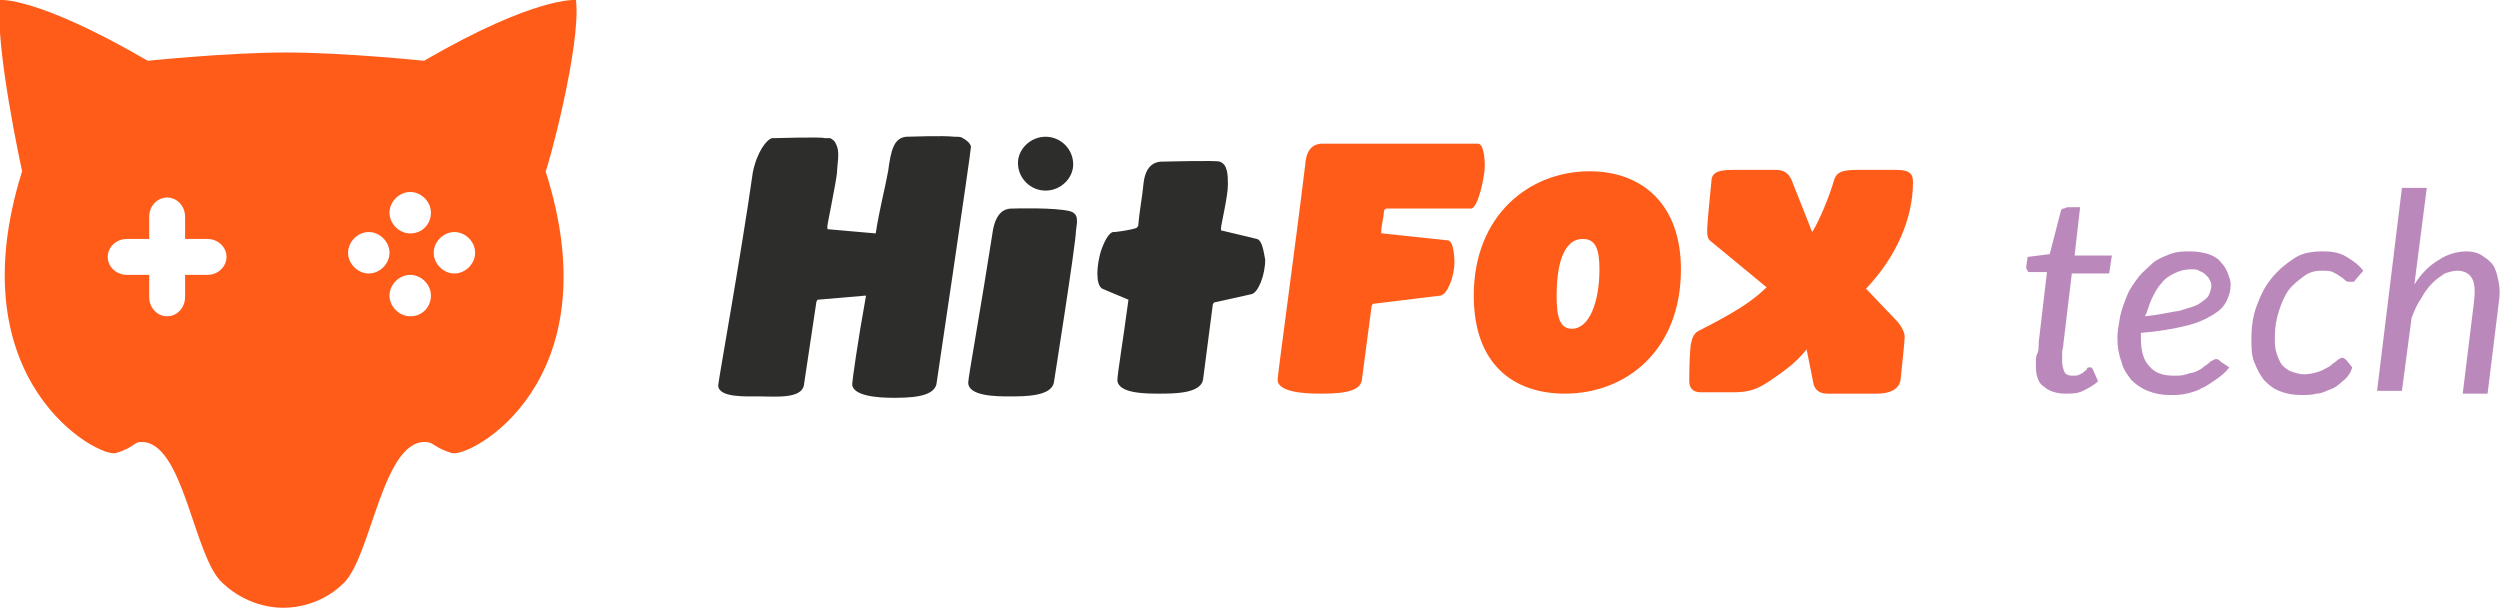
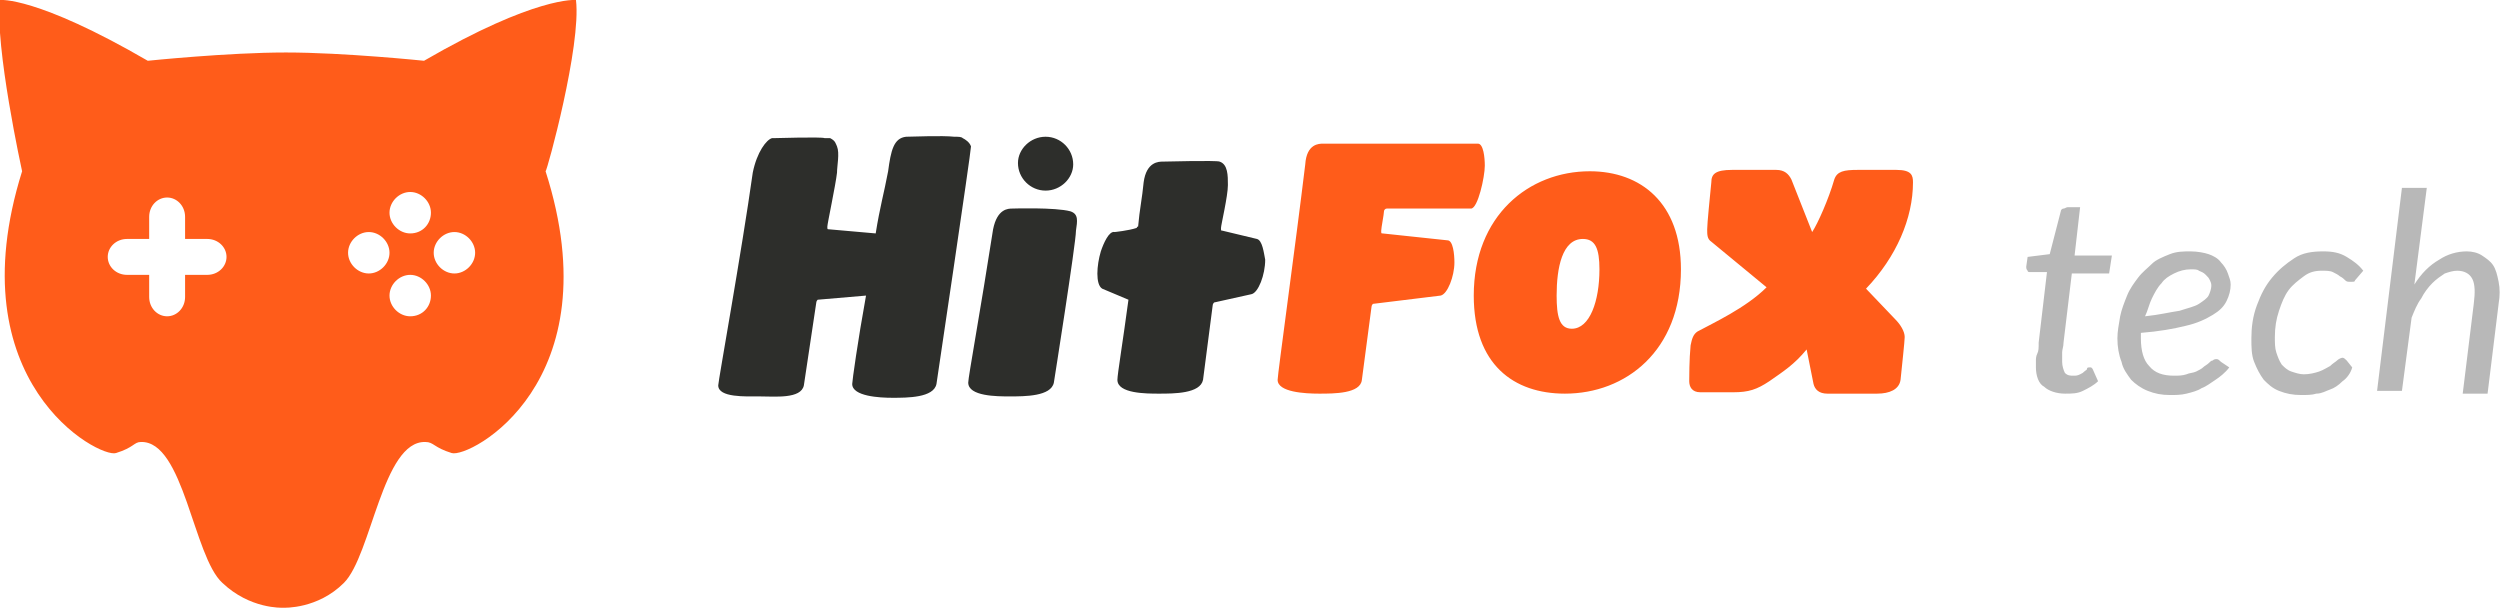
<svg xmlns="http://www.w3.org/2000/svg" viewBox="0 0 181 44">
-   <path fill="#B8B" d="M174.8 20.6c.5-.8 1.1-1.4 1.8-1.8.6-.4 1.3-.6 2-.6.4 0 .8.1 1.1.3s.6.4.8.7c.2.3.3.7.4 1.2s.1 1 0 1.6l-.8 6.5h-1.8l.8-6.5c.1-.8.1-1.4-.1-1.8-.2-.4-.6-.6-1.1-.6-.3 0-.6.1-.9.2-.3.2-.6.4-.9.7-.3.3-.6.7-.8 1.1-.3.4-.5.9-.7 1.4l-.7 5.3h-1.8l1.8-14.7h1.8l-.9 7zm-5.2 7c-.3.3-.6.5-.9.6-.3.1-.6.3-1 .3-.3.1-.7.1-1.1.1-.6 0-1.1-.1-1.6-.3-.5-.2-.8-.5-1.1-.8-.3-.4-.5-.8-.7-1.3-.2-.5-.2-1.1-.2-1.7 0-.8.1-1.6.4-2.4.3-.8.6-1.4 1.1-2 .5-.6 1-1 1.6-1.4s1.3-.5 2.1-.5c.7 0 1.2.1 1.7.4s.9.6 1.2 1l-.6.7c0 .1-.1.1-.2.1h-.2c-.1 0-.2 0-.3-.1-.1-.1-.2-.2-.4-.3-.1-.1-.3-.2-.5-.3s-.5-.1-.8-.1c-.5 0-.9.1-1.3.4s-.8.6-1.1 1c-.3.4-.5.9-.7 1.5-.2.6-.3 1.2-.3 1.9 0 .4 0 .8.1 1.1.1.3.2.6.4.9.2.2.4.4.7.5.3.1.6.2.9.2.4 0 .8-.1 1.1-.2s.6-.3.8-.4c.2-.2.4-.3.5-.4.1-.1.3-.2.4-.2.1 0 .2.1.3.2l.4.5c-.1.4-.4.8-.7 1zm-8.2-1c-.3.4-.7.7-1 .9-.3.2-.7.5-1 .6-.3.2-.7.3-1.1.4-.4.1-.8.1-1.2.1-.6 0-1.1-.1-1.6-.3s-.9-.5-1.2-.8c-.3-.4-.6-.8-.7-1.3-.2-.5-.3-1.1-.3-1.7 0-.5.1-1 .2-1.6.1-.5.3-1 .5-1.5s.5-.9.8-1.3c.3-.4.7-.7 1-1s.8-.5 1.3-.7c.5-.2 1-.2 1.5-.2s1 .1 1.3.2.7.3.9.6c.2.2.4.5.5.8s.2.5.2.8c0 .4-.1.8-.3 1.2s-.5.7-1 1-1.1.6-2 .8c-.8.2-1.9.4-3.2.5v.4c0 .9.2 1.6.6 2 .4.5 1 .7 1.8.7.3 0 .6 0 .9-.1.2-.1.5-.1.7-.2.2-.1.4-.2.5-.3.1-.1.3-.2.4-.3.1-.1.2-.2.3-.2.1-.1.2-.1.3-.1.1 0 .2.1.3.2l.6.4zm-2.8-7.1c-.4 0-.8.1-1.2.3-.4.2-.7.4-.9.7-.3.3-.5.7-.7 1.1s-.3.9-.5 1.3c1-.1 1.8-.3 2.5-.4.6-.2 1.1-.3 1.4-.5.3-.2.6-.4.7-.6.1-.2.2-.5.2-.7 0-.1 0-.2-.1-.4s-.1-.2-.3-.4-.3-.2-.5-.3c-.1-.1-.3-.1-.6-.1zm-11.2 7.1v-.5c0-.1 0-.3.1-.5s.1-.4.1-.8l.6-5.1H147c-.1 0-.2 0-.2-.1-.1-.1-.1-.2-.1-.3l.1-.7 1.6-.2.8-3.1c0-.1.1-.2.2-.2s.2-.1.3-.1h.9l-.4 3.5h2.7l-.2 1.3H150l-.6 5c0 .3-.1.5-.1.7v.7c0 .3.1.6.2.8.2.2.4.2.6.2.2 0 .3 0 .5-.1s.2-.1.3-.2.2-.1.2-.2.1-.1.2-.1h.1l.1.1.4.9c-.3.3-.7.5-1.1.7s-.8.2-1.3.2c-.6 0-1.2-.2-1.5-.5-.4-.2-.6-.8-.6-1.4z" />
+   <path fill="#B8B8B8" d="M174.8 20.6c.5-.8 1.1-1.4 1.8-1.8.6-.4 1.3-.6 2-.6.4 0 .8.1 1.1.3s.6.4.8.7c.2.3.3.7.4 1.2s.1 1 0 1.6l-.8 6.5h-1.8l.8-6.5c.1-.8.1-1.4-.1-1.8-.2-.4-.6-.6-1.1-.6-.3 0-.6.1-.9.2-.3.2-.6.4-.9.7-.3.3-.6.7-.8 1.1-.3.4-.5.9-.7 1.4l-.7 5.3h-1.8l1.8-14.7h1.8l-.9 7zm-5.2 7c-.3.3-.6.5-.9.6-.3.1-.6.3-1 .3-.3.1-.7.1-1.1.1-.6 0-1.1-.1-1.6-.3-.5-.2-.8-.5-1.1-.8-.3-.4-.5-.8-.7-1.3-.2-.5-.2-1.1-.2-1.7 0-.8.1-1.6.4-2.4.3-.8.6-1.4 1.1-2 .5-.6 1-1 1.6-1.4s1.3-.5 2.1-.5c.7 0 1.2.1 1.7.4s.9.6 1.2 1l-.6.7c0 .1-.1.1-.2.1h-.2c-.1 0-.2 0-.3-.1-.1-.1-.2-.2-.4-.3-.1-.1-.3-.2-.5-.3s-.5-.1-.8-.1c-.5 0-.9.1-1.3.4s-.8.6-1.1 1c-.3.4-.5.9-.7 1.5-.2.6-.3 1.2-.3 1.9 0 .4 0 .8.1 1.1.1.3.2.6.4.9.2.2.4.4.7.5.3.1.6.2.9.2.4 0 .8-.1 1.1-.2s.6-.3.8-.4c.2-.2.4-.3.5-.4.1-.1.3-.2.4-.2.1 0 .2.1.3.2l.4.5c-.1.4-.4.8-.7 1zm-8.2-1c-.3.4-.7.7-1 .9-.3.2-.7.5-1 .6-.3.2-.7.3-1.1.4-.4.1-.8.1-1.2.1-.6 0-1.1-.1-1.6-.3s-.9-.5-1.2-.8c-.3-.4-.6-.8-.7-1.3-.2-.5-.3-1.1-.3-1.7 0-.5.1-1 .2-1.6.1-.5.3-1 .5-1.5s.5-.9.8-1.3c.3-.4.7-.7 1-1s.8-.5 1.3-.7c.5-.2 1-.2 1.5-.2s1 .1 1.3.2.7.3.9.6c.2.2.4.5.5.8s.2.5.2.8c0 .4-.1.8-.3 1.2s-.5.7-1 1-1.1.6-2 .8c-.8.2-1.9.4-3.2.5v.4c0 .9.2 1.6.6 2 .4.5 1 .7 1.8.7.3 0 .6 0 .9-.1.2-.1.5-.1.7-.2.2-.1.4-.2.5-.3.1-.1.3-.2.4-.3.1-.1.2-.2.3-.2.1-.1.2-.1.3-.1.1 0 .2.1.3.2l.6.4zm-2.8-7.1c-.4 0-.8.1-1.2.3-.4.2-.7.4-.9.7-.3.3-.5.7-.7 1.1s-.3.9-.5 1.3c1-.1 1.8-.3 2.5-.4.6-.2 1.1-.3 1.4-.5.3-.2.6-.4.7-.6.1-.2.2-.5.2-.7 0-.1 0-.2-.1-.4s-.1-.2-.3-.4-.3-.2-.5-.3c-.1-.1-.3-.1-.6-.1zm-11.2 7.1v-.5c0-.1 0-.3.1-.5s.1-.4.1-.8l.6-5.1H147c-.1 0-.2 0-.2-.1-.1-.1-.1-.2-.1-.3l.1-.7 1.6-.2.8-3.1c0-.1.1-.2.2-.2s.2-.1.3-.1h.9l-.4 3.5h2.7l-.2 1.3H150l-.6 5c0 .3-.1.5-.1.7v.7c0 .3.1.6.2.8.2.2.4.2.6.2.2 0 .3 0 .5-.1s.2-.1.3-.2.2-.1.2-.2.1-.1.2-.1h.1l.1.1.4.9c-.3.3-.7.5-1.1.7s-.8.2-1.3.2c-.6 0-1.2-.2-1.5-.5-.4-.2-.6-.8-.6-1.4z" />
  <path fill="#FF5C1A" d="M107 10.4H95.8c-.3 0-1.2 0-1.3 1.5-.7 5.8-2 15.2-2 15.6 0 .9 2 1 3 1 1.1 0 3 0 3.1-1l.7-5.3c0-.1.1-.2.1-.2l4.9-.6c.5-.1 1-1.4 1-2.4 0-.6-.1-1.6-.5-1.6l-4.7-.5c-.1 0-.1 0-.1-.2s.2-1.2.2-1.4c0-.1.1-.2.2-.2h6.1c.5 0 1-2.3 1-3.1 0-.6-.1-1.6-.5-1.6zm6.8 13.4c-.9 0-1.1-.9-1.1-2.4 0-2 .4-4.1 1.9-4.1.9 0 1.2.7 1.2 2.2 0 2.3-.7 4.3-2 4.3zm1.3-11.4c-4.4 0-8.4 3.2-8.4 9 0 5 2.9 7.1 6.6 7.1 4.4 0 8.4-3.1 8.4-9 0-4.8-2.9-7.1-6.6-7.1zm20 8.5c2.2-2.3 3.4-5.1 3.4-7.7 0-.5-.1-.9-1.2-.9h-2.8c-1 0-1.5.1-1.7.7-.4 1.4-1.2 3.2-1.6 3.8l-1.5-3.8c-.2-.4-.5-.7-1.1-.7h-3.2c-1.2 0-1.5.3-1.5.9-.1 1-.3 3-.3 3.4 0 .4 0 .7.3.9l4 3.3c-1.5 1.5-3.9 2.6-5 3.2-.3.2-.4.5-.5 1-.1 1-.1 2.4-.1 2.6 0 .4.2.8.8.8h2.4c1.1 0 1.7-.2 2.6-.8 1-.7 1.8-1.2 2.7-2.3l.5 2.5c.1.4.4.7 1 .7h3.6c.9 0 1.6-.3 1.7-1 .1-1 .3-2.8.3-3.1 0-.4-.3-.9-.7-1.3l-2.1-2.2z" />
  <path fill="#2D2E2B" d="M69.7 10c-.1-.1-.3-.1-.6-.1-.9-.1-3.1 0-3.5 0-.9.1-1.1 1-1.3 2.5-.3 1.6-.6 2.6-.9 4.5l-3.4-.3c-.1 0-.1 0-.1-.2s.6-3 .7-3.9c0-.5.2-1.4 0-1.9-.1-.2-.1-.4-.5-.6h-.4c-.2-.1-3.6 0-3.6 0h-.2c-.4.1-1.1 1-1.4 2.5-.8 5.7-2.5 15.1-2.5 15.4 0 .9 2 .8 3 .8 1.1 0 3 .2 3.2-.8l.9-6c0-.1.1-.2.1-.2l3.5-.3c-.6 3.3-1 6.2-1 6.4 0 .9 2 1 2.9 1 1.1 0 3 0 3.2-1 0 0 2.5-16.8 2.5-17.2-.1-.3-.4-.5-.6-.6zm6 3.8c1.1 0 2-.9 2-1.9 0-1.1-.9-2-2-2s-2 .9-2 1.9c0 1.1.9 2 2 2zm1.8 1.5c-1.1-.3-4.2-.2-4.2-.2-.3 0-1.1 0-1.4 1.5-.9 5.8-1.8 10.7-1.8 11.1 0 1 2.1 1 3 1 1.1 0 3 0 3.2-1 0 0 1.6-10.1 1.6-11 .1-.7.2-1.2-.4-1.4zm13.5 2l-2.5-.6c-.1 0-.1 0-.1-.2s.5-2.3.5-3.1c0-.7 0-1.5-.6-1.7-.2-.1-4.1 0-4.1 0-.3 0-1.2 0-1.4 1.5-.1 1.1-.3 2-.4 3.2 0 0-.1 0-.1.1-.6.2-1.6.3-1.6.3-.4-.1-.8.8-1 1.4-.3 1-.4 2.4.1 2.7l1.9.8c-.4 3-.8 5.4-.8 5.8 0 1 2.1 1 3 1 1.1 0 3 0 3.2-1l.7-5.4c0-.1.1-.2.1-.2l2.7-.6c.5-.1 1-1.4 1-2.5-.1-.5-.2-1.4-.6-1.5z" />
  <path fill="#FF5C1A" d="M32.9 19.8c-.8 0-1.5-.7-1.5-1.5s.7-1.5 1.5-1.5 1.5.7 1.5 1.5-.7 1.5-1.5 1.5zm-3.2-2.9c-.8 0-1.5-.7-1.5-1.5s.7-1.5 1.5-1.5 1.5.7 1.5 1.5-.6 1.5-1.5 1.5zm0 6c-.8 0-1.5-.7-1.5-1.5s.7-1.5 1.5-1.5 1.5.7 1.5 1.5-.6 1.5-1.5 1.5zm-3-3.1c-.8 0-1.5-.7-1.5-1.5s.7-1.5 1.5-1.5 1.5.7 1.5 1.5-.7 1.5-1.5 1.5zm-11.7.1h-1.6v1.6c0 .8-.6 1.4-1.3 1.4-.7 0-1.3-.6-1.3-1.4v-1.6H9.2c-.8 0-1.4-.6-1.4-1.3 0-.7.6-1.3 1.4-1.3h1.6v-1.6c0-.8.6-1.4 1.3-1.4.7 0 1.3.6 1.3 1.4v1.6H15c.8 0 1.4.6 1.4 1.3 0 .7-.6 1.3-1.4 1.3zM41.7 0s-2.9-.3-11 4.4c0 0-5.8-.6-10-.6s-10 .6-10 .6C2.6-.3 0 0 0 0c-.4 3.3 1.6 12.4 1.6 12.4-4.8 15.3 5.6 20.8 6.8 20.4 1.3-.4 1.3-.8 1.8-.8 3.1-.1 3.8 8.3 5.9 10.2 2 1.9 4.3 1.8 4.4 1.8.1 0 2.5.1 4.4-1.8 2-2 2.8-10.3 5.9-10.2.6 0 .6.4 1.9.8 1.3.4 11.7-5.1 6.8-20.4.1 0 2.6-9.1 2.2-12.4z" />
</svg>
